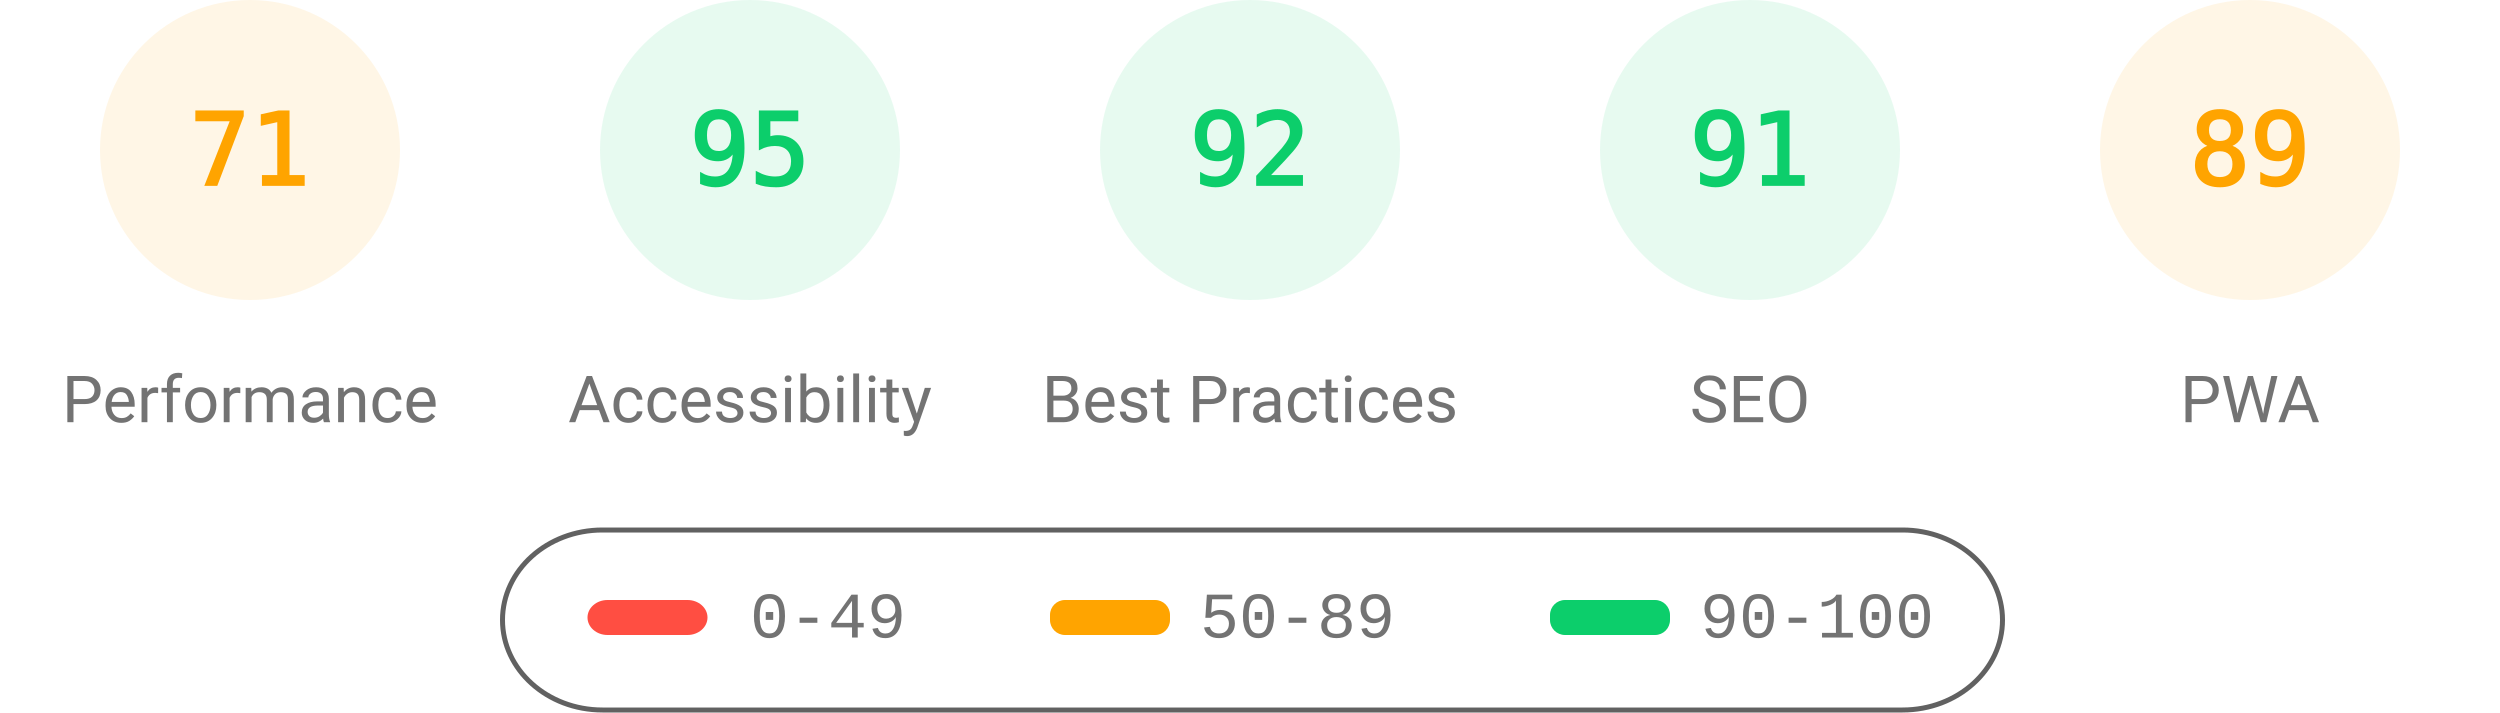
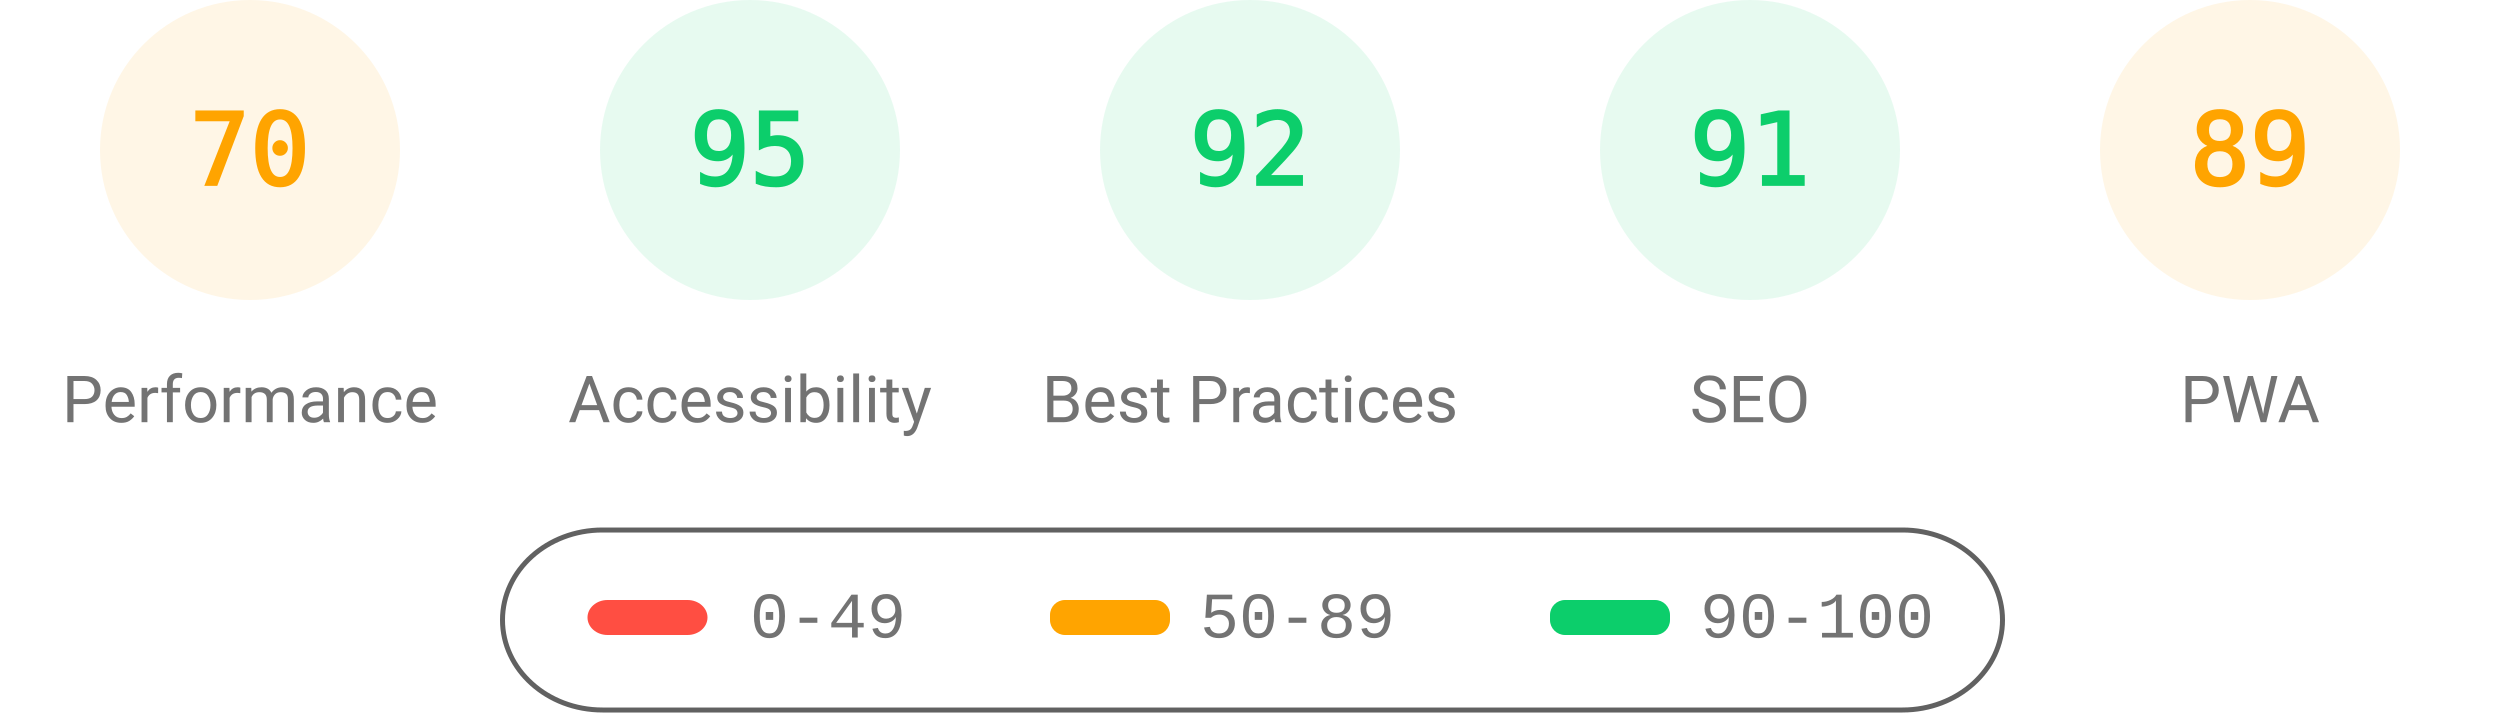
<svg xmlns="http://www.w3.org/2000/svg" fill="none" width="1000" height="285">
  <style>.gauge-base{opacity:.1}.gauge-arc{fill:none;animation-delay:250ms;stroke-linecap:round;transform:rotate(-90deg);transform-origin:100px 60px;animation:load-gauge 1s ease forwards}.guage-text{font-size:40px;font-family:monospace;text-align:center}.guage-red{color:#ff4e42;fill:#ff4e42;stroke:#ff4e42}.guage-orange{color:#ffa400;fill:#ffa400;stroke:#ffa400}.guage-green{color:#0cce6b;fill:#0cce6b;stroke:#0cce6b}.guage-undefined{color:#5c5c5c;fill:#5c5c5c;stroke:#5c5c5c}.guage-title{color:#737373;fill:#737373;stroke:none;font-size:26px;line-height:26px;font-family:Roboto,Halvetica,Arial,sans-serif}@keyframes load-gauge{from{stroke-dasharray:0 352.858}}</style>
  <svg class="guage-div guage-perf guage-orange" viewBox="0 0 200 200" width="200" height="200">
    <circle class="gauge-base" r="56" cx="100" cy="60" stroke-width="8" />
-     <circle class="gauge-arc guage-arc-1" r="56" cx="100" cy="60" stroke-width="8" style="stroke-dasharray:249.819,351.858" />
-     <text class="guage-text" x="100" y="60" alignment-baseline="central" dominant-baseline="central" text-anchor="middle">71</text>
+     <circle class="gauge-arc guage-arc-1" r="56" cx="100" cy="60" stroke-width="8" style="stroke-dasharray:246.301,351.858" />
+     <text class="guage-text" x="100" y="60" alignment-baseline="central" dominant-baseline="central" text-anchor="middle">70</text>
    <text class="guage-title" x="100" y="160" alignment-baseline="central" dominant-baseline="central" text-anchor="middle">Performance</text>
  </svg>
  <svg class="guage-div guage-acc guage-green" viewBox="0 0 200 200" width="200" height="200" x="200">
    <circle class="gauge-base" r="56" cx="100" cy="60" stroke-width="8" />
    <circle class="gauge-arc guage-arc-2" r="56" cx="100" cy="60" stroke-width="8" style="stroke-dasharray:334.265,351.858" />
    <text class="guage-text" x="100" y="60" alignment-baseline="central" dominant-baseline="central" text-anchor="middle">95</text>
    <text class="guage-title" x="100" y="160" alignment-baseline="central" dominant-baseline="central" text-anchor="middle">Accessibility</text>
  </svg>
  <svg class="guage-div guage-best guage-green" viewBox="0 0 200 200" width="200" height="200" x="400">
    <circle class="gauge-base" r="56" cx="100" cy="60" stroke-width="8" />
    <circle class="gauge-arc guage-arc-3" r="56" cx="100" cy="60" stroke-width="8" style="stroke-dasharray:323.709,351.858" />
    <text class="guage-text" x="100" y="60" alignment-baseline="central" dominant-baseline="central" text-anchor="middle">92</text>
    <text class="guage-title" x="100" y="160" alignment-baseline="central" dominant-baseline="central" text-anchor="middle">Best Practices</text>
  </svg>
  <svg class="guage-div guage-seo guage-green" viewBox="0 0 200 200" width="200" height="200" x="600">
    <circle class="gauge-base" r="56" cx="100" cy="60" stroke-width="8" />
    <circle class="gauge-arc guage-arc-4" r="56" cx="100" cy="60" stroke-width="8" style="stroke-dasharray:320.191,351.858" />
    <text class="guage-text" x="100" y="60" alignment-baseline="central" dominant-baseline="central" text-anchor="middle">91</text>
    <text class="guage-title" x="100" y="160" alignment-baseline="central" dominant-baseline="central" text-anchor="middle">SEO</text>
  </svg>
  <svg class="guage-div guage-pwa guage-orange" viewBox="0 0 200 200" width="200" height="200" x="800">
    <circle class="gauge-base" r="56" cx="100" cy="60" stroke-width="8" />
    <circle class="gauge-arc guage-arc-4" r="56" cx="100" cy="60" stroke-width="8" style="stroke-dasharray:313.154,351.858" />
    <text class="guage-text" x="100" y="60" alignment-baseline="central" dominant-baseline="central" text-anchor="middle">89</text>
    <text class="guage-title" x="100" y="160" alignment-baseline="central" dominant-baseline="central" text-anchor="middle">PWA</text>
  </svg>
  <svg width="604" height="76" x="200" y="210">
    <path fill="none" id="canvas_background" d="M-1-1h604v80H-1z" />
    <rect fill-opacity="0" stroke="#616161" stroke-width="2" rx="40" id="svg_2" height="72" width="600" y="2" x="1" fill="#000" />
    <rect stroke="#000" rx="8" id="svg_3" height="14" width="48" y="30" x="35" stroke-opacity="null" stroke-width="0" fill="#ff4e42" />
    <rect stroke="#000" rx="6" id="svg_4" height="14" width="48" y="30" x="220" stroke-opacity="null" stroke-width="0" fill="#ffa400" />
    <rect stroke="#000" rx="6" id="svg_5" height="14" width="48" y="30" x="420" stroke-opacity="null" stroke-width="0" fill="#0cce6b" />
    <text xml:space="preserve" text-anchor="start" font-family="'Courier New', Courier, monospace" font-size="26" id="svg_6" y="45" x="100" stroke-opacity="null" stroke-width="0" stroke="#000" fill="#737373">0-49</text>
    <text xml:space="preserve" text-anchor="start" font-family="'Courier New', Courier, monospace" font-size="26" id="svg_7" y="45" x="280" stroke-opacity="null" stroke-width="0" stroke="#000" fill="#737373">50-89</text>
    <text xml:space="preserve" text-anchor="start" font-family="'Courier New', Courier, monospace" font-size="26" id="svg_8" y="45" x="480" stroke-opacity="null" stroke-width="0" stroke="#000" fill="#737373">90-100</text>
  </svg>
</svg>
